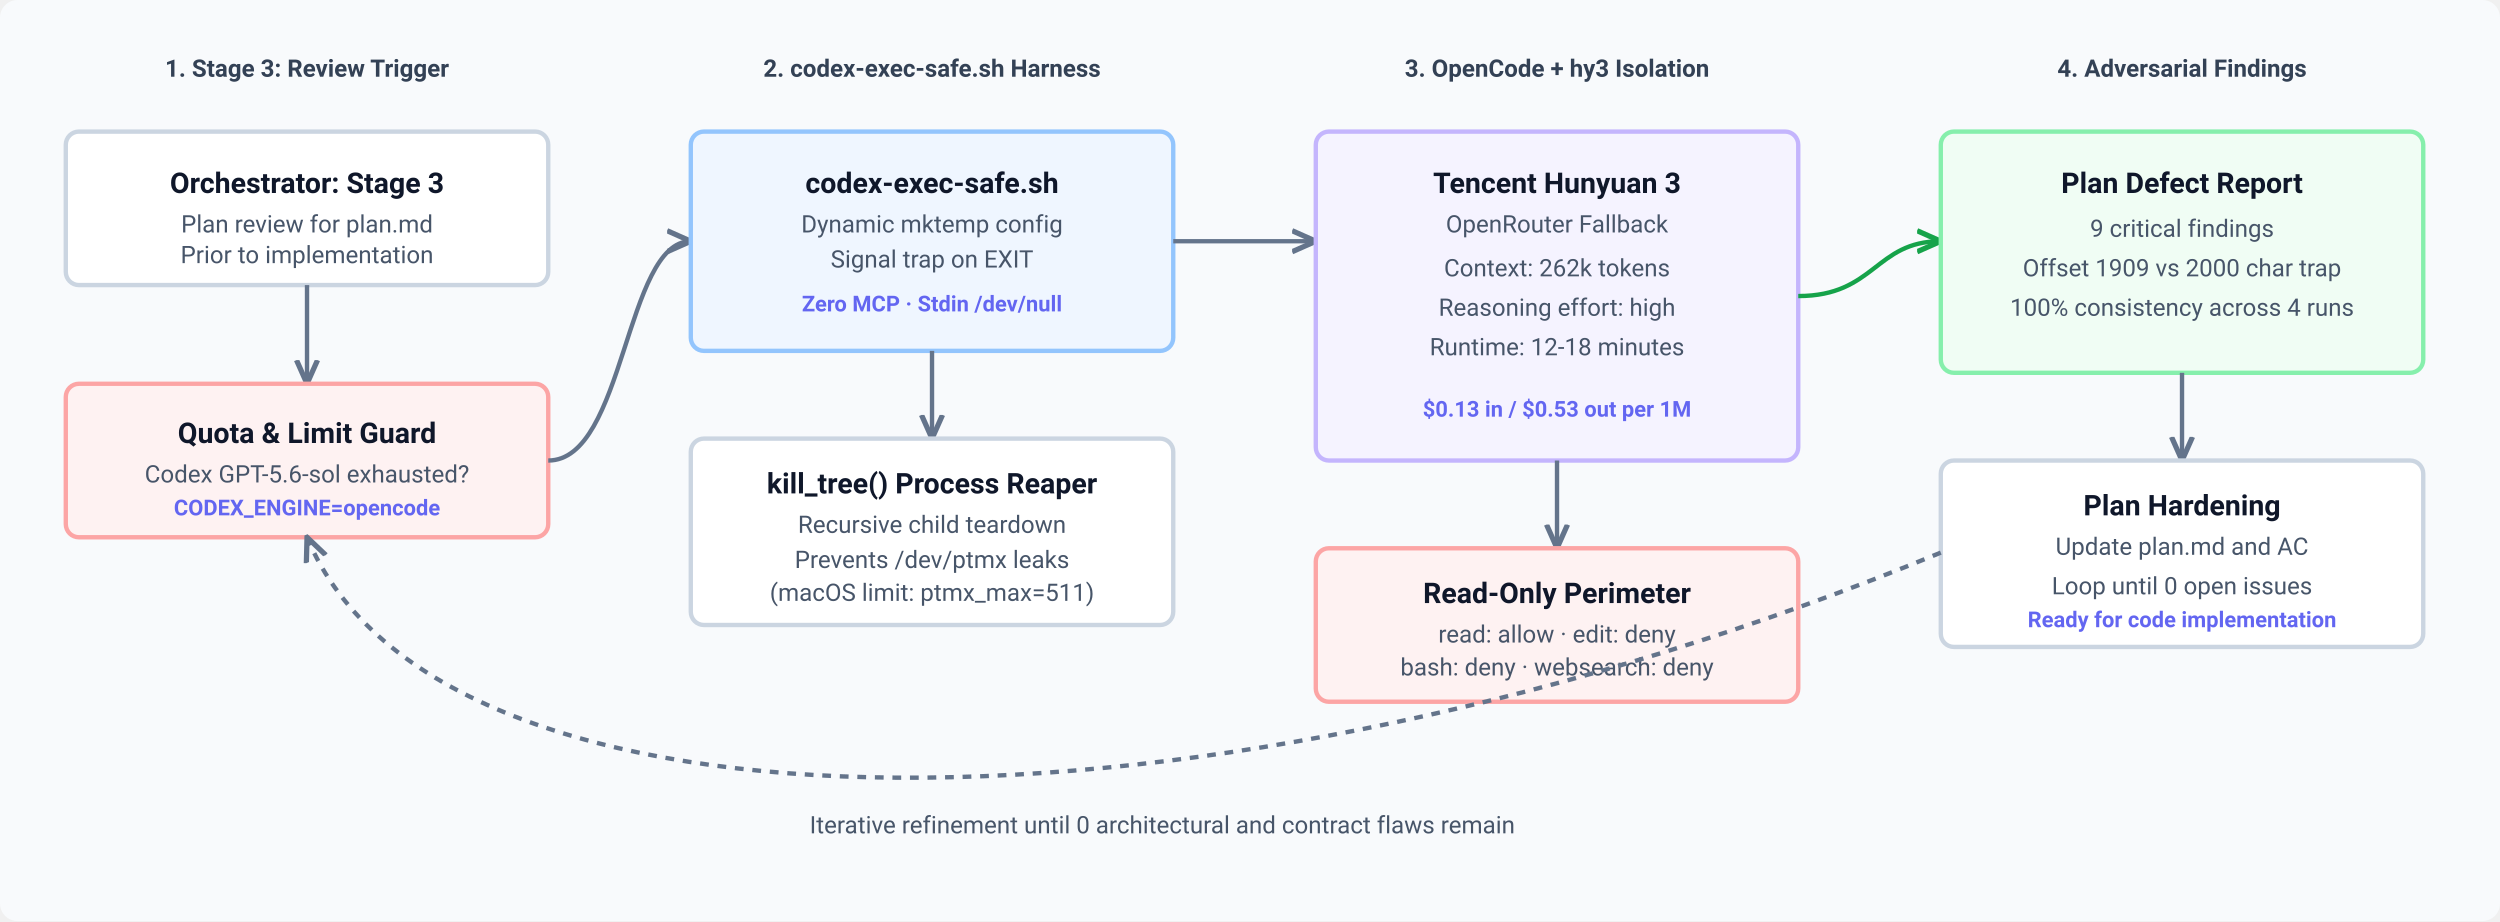
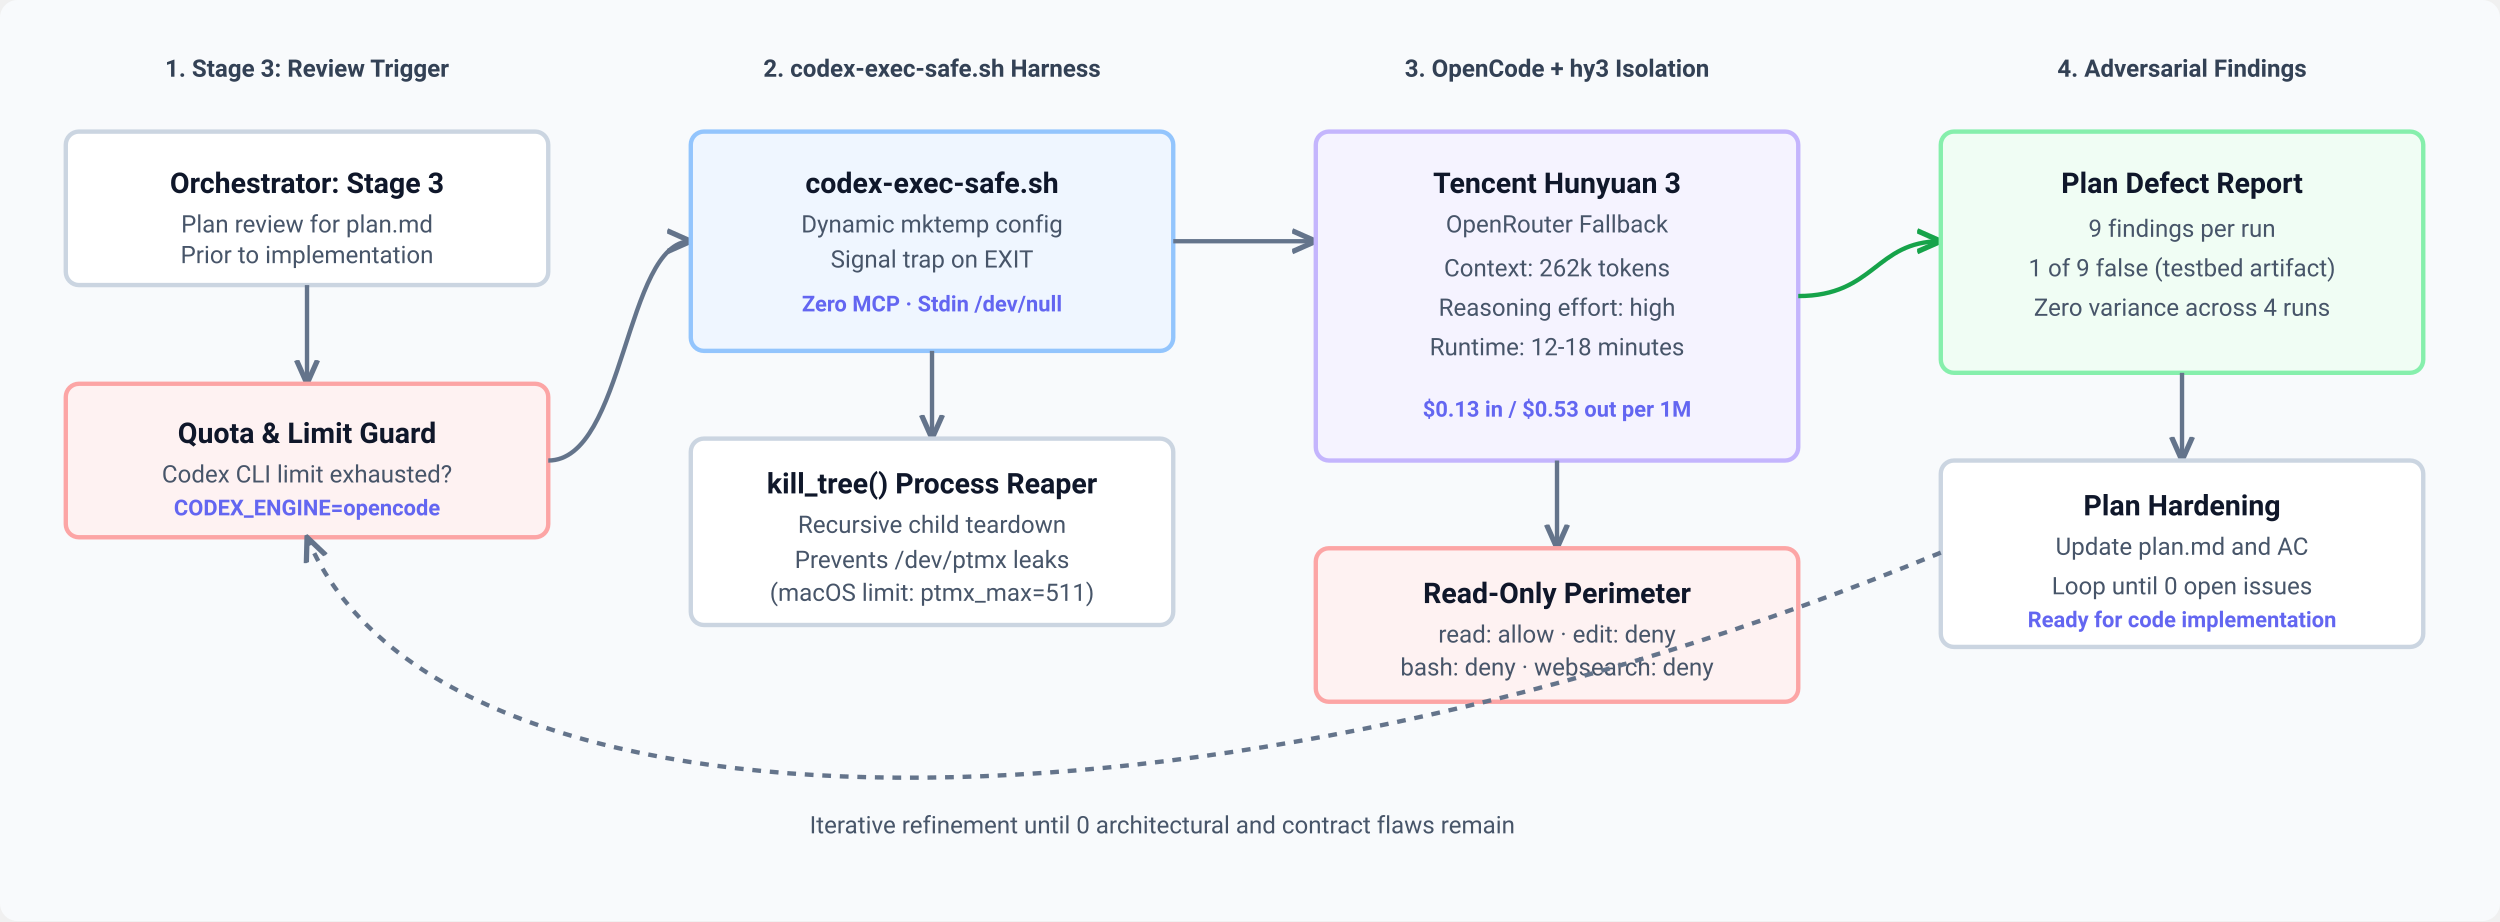
<svg xmlns="http://www.w3.org/2000/svg" viewBox="0 0 1140 420">
  <rect width="1140" height="420" fill="#f8fafc" rx="8" />
  <defs>
    <marker id="arrow" viewBox="0 0 10 10" refX="9" refY="5" markerWidth="6" markerHeight="6" orient="auto">
      <path d="M0,1 L9,5 L0,9" fill="none" stroke="#64748b" stroke-width="2" />
    </marker>
    <marker id="arrow-green" viewBox="0 0 10 10" refX="9" refY="5" markerWidth="6" markerHeight="6" orient="auto">
      <path d="M0,1 L9,5 L0,9" fill="none" stroke="#16a34a" stroke-width="2" />
    </marker>
    <style>
            .box { fill: #ffffff; stroke: #cbd5e1; stroke-width: 2px; rx: 6px; }
            .agent-box { fill: #eff6ff; stroke: #93c5fd; stroke-width: 2px; rx: 6px; }
            .artifact-box { fill: #f0fdf4; stroke: #86efac; stroke-width: 2px; rx: 6px; }
            .gate-box { fill: #fef2f2; stroke: #fca5a5; stroke-width: 2px; rx: 6px; }
            .highlight-box { fill: #f5f3ff; stroke: #c4b5fd; stroke-width: 2px; rx: 6px; }
            
            .title { font-family: -apple-system, BlinkMacSystemFont, "Segoe UI", Roboto, sans-serif; font-weight: bold; font-size: 13px; fill: #0f172a; text-anchor: middle; }
            .subtitle { font-family: -apple-system, BlinkMacSystemFont, "Segoe UI", Roboto, sans-serif; font-size: 11px; fill: #475569; text-anchor: middle; }
            .badge { font-family: -apple-system, BlinkMacSystemFont, "Segoe UI", Roboto, sans-serif; font-size: 11px; font-weight: bold; fill: #334155; text-anchor: middle; }
            .tag { font-family: -apple-system, BlinkMacSystemFont, "Segoe UI", Roboto, sans-serif; font-size: 10px; font-weight: bold; fill: #6366f1; text-anchor: middle; }
        </style>
  </defs>
  <text class="badge" x="140" y="35">1. Stage 3: Review Trigger</text>
  <text class="badge" x="425" y="35">2. codex-exec-safe.sh Harness</text>
  <text class="badge" x="710" y="35">3. OpenCode + hy3 Isolation</text>
  <text class="badge" x="995" y="35">4. Adversarial Findings</text>
  <rect class="box" x="30" y="60" width="220" height="70" />
  <text class="title" x="140" y="88">Orchestrator: Stage 3</text>
  <text class="subtitle" x="140" y="106">Plan review for plan.md</text>
  <text class="subtitle" x="140" y="120">Prior to implementation</text>
  <line x1="140" y1="130" x2="140" y2="175" stroke="#64748b" stroke-width="2" marker-end="url(#arrow)" />
  <rect class="gate-box" x="30" y="175" width="220" height="70" />
  <text class="title" x="140" y="202">Quota &amp; Limit Guard</text>
-   <text class="subtitle" x="140" y="220">Codex GPT-5.6-sol exhausted?</text>
+   <text class="subtitle" x="140" y="220">Codex CLI limit exhausted?</text>
  <text class="tag" x="140" y="235">CODEX_ENGINE=opencode</text>
  <path d="M 250 210 C 285 210, 285 110, 315 110" fill="none" stroke="#64748b" stroke-width="2" marker-end="url(#arrow)" />
  <rect class="agent-box" x="315" y="60" width="220" height="100" />
  <text class="title" x="425" y="88">codex-exec-safe.sh</text>
  <text class="subtitle" x="425" y="106">Dynamic mktemp config</text>
  <text class="subtitle" x="425" y="122">Signal trap on EXIT</text>
  <text class="tag" x="425" y="142">Zero MCP · Stdin /dev/null</text>
  <line x1="425" y1="160" x2="425" y2="200" stroke="#64748b" stroke-width="2" marker-end="url(#arrow)" />
  <rect class="box" x="315" y="200" width="220" height="85" />
  <text class="title" x="425" y="225">kill_tree() Process Reaper</text>
  <text class="subtitle" x="425" y="243">Recursive child teardown</text>
  <text class="subtitle" x="425" y="259">Prevents /dev/ptmx leaks</text>
  <text class="subtitle" x="425" y="274">(macOS limit: ptmx_max=511)</text>
  <path d="M 535 110 C 570 110, 570 110, 600 110" fill="none" stroke="#64748b" stroke-width="2" marker-end="url(#arrow)" />
  <rect class="highlight-box" x="600" y="60" width="220" height="150" />
  <text class="title" x="710" y="88">Tencent Hunyuan 3</text>
  <text class="subtitle" x="710" y="106">OpenRouter Fallback</text>
  <text class="subtitle" x="710" y="126">Context: 262k tokens</text>
  <text class="subtitle" x="710" y="144">Reasoning effort: high</text>
  <text class="subtitle" x="710" y="162">Runtime: 12-18 minutes</text>
  <text class="tag" x="710" y="190">$0.13 in / $0.53 out per 1M</text>
  <line x1="710" y1="210" x2="710" y2="250" stroke="#64748b" stroke-width="2" marker-end="url(#arrow)" />
  <rect class="gate-box" x="600" y="250" width="220" height="70" />
  <text class="title" x="710" y="275">Read-Only Perimeter</text>
  <text class="subtitle" x="710" y="293">read: allow · edit: deny</text>
  <text class="subtitle" x="710" y="308">bash: deny · websearch: deny</text>
  <path d="M 820 135 C 855 135, 855 110, 885 110" fill="none" stroke="#16a34a" stroke-width="2" marker-end="url(#arrow-green)" />
  <rect class="artifact-box" x="885" y="60" width="220" height="110" />
  <text class="title" x="995" y="88">Plan Defect Report</text>
-   <text class="subtitle" x="995" y="108">9 critical findings</text>
-   <text class="subtitle" x="995" y="126">Offset 1909 vs 2000 char trap</text>
-   <text class="subtitle" x="995" y="144">100% consistency across 4 runs</text>
+   <text class="subtitle" x="995" y="108">9 findings per run</text>
+   <text class="subtitle" x="995" y="126">1 of 9 false (testbed artifact)</text>
+   <text class="subtitle" x="995" y="144">Zero variance across 4 runs</text>
  <line x1="995" y1="170" x2="995" y2="210" stroke="#64748b" stroke-width="2" marker-end="url(#arrow)" />
  <rect class="box" x="885" y="210" width="220" height="85" />
  <text class="title" x="995" y="235">Plan Hardening</text>
  <text class="subtitle" x="995" y="253">Update plan.md and AC</text>
  <text class="subtitle" x="995" y="271">Loop until 0 open issues</text>
  <text class="tag" x="995" y="286">Ready for code implementation</text>
  <path d="M 885 252 C 550 390, 200 390, 140 245" fill="none" stroke="#64748b" stroke-width="2" marker-end="url(#arrow)" stroke-dasharray="4,4" />
  <text class="subtitle" x="530" y="380">Iterative refinement until 0 architectural and contract flaws remain</text>
</svg>
